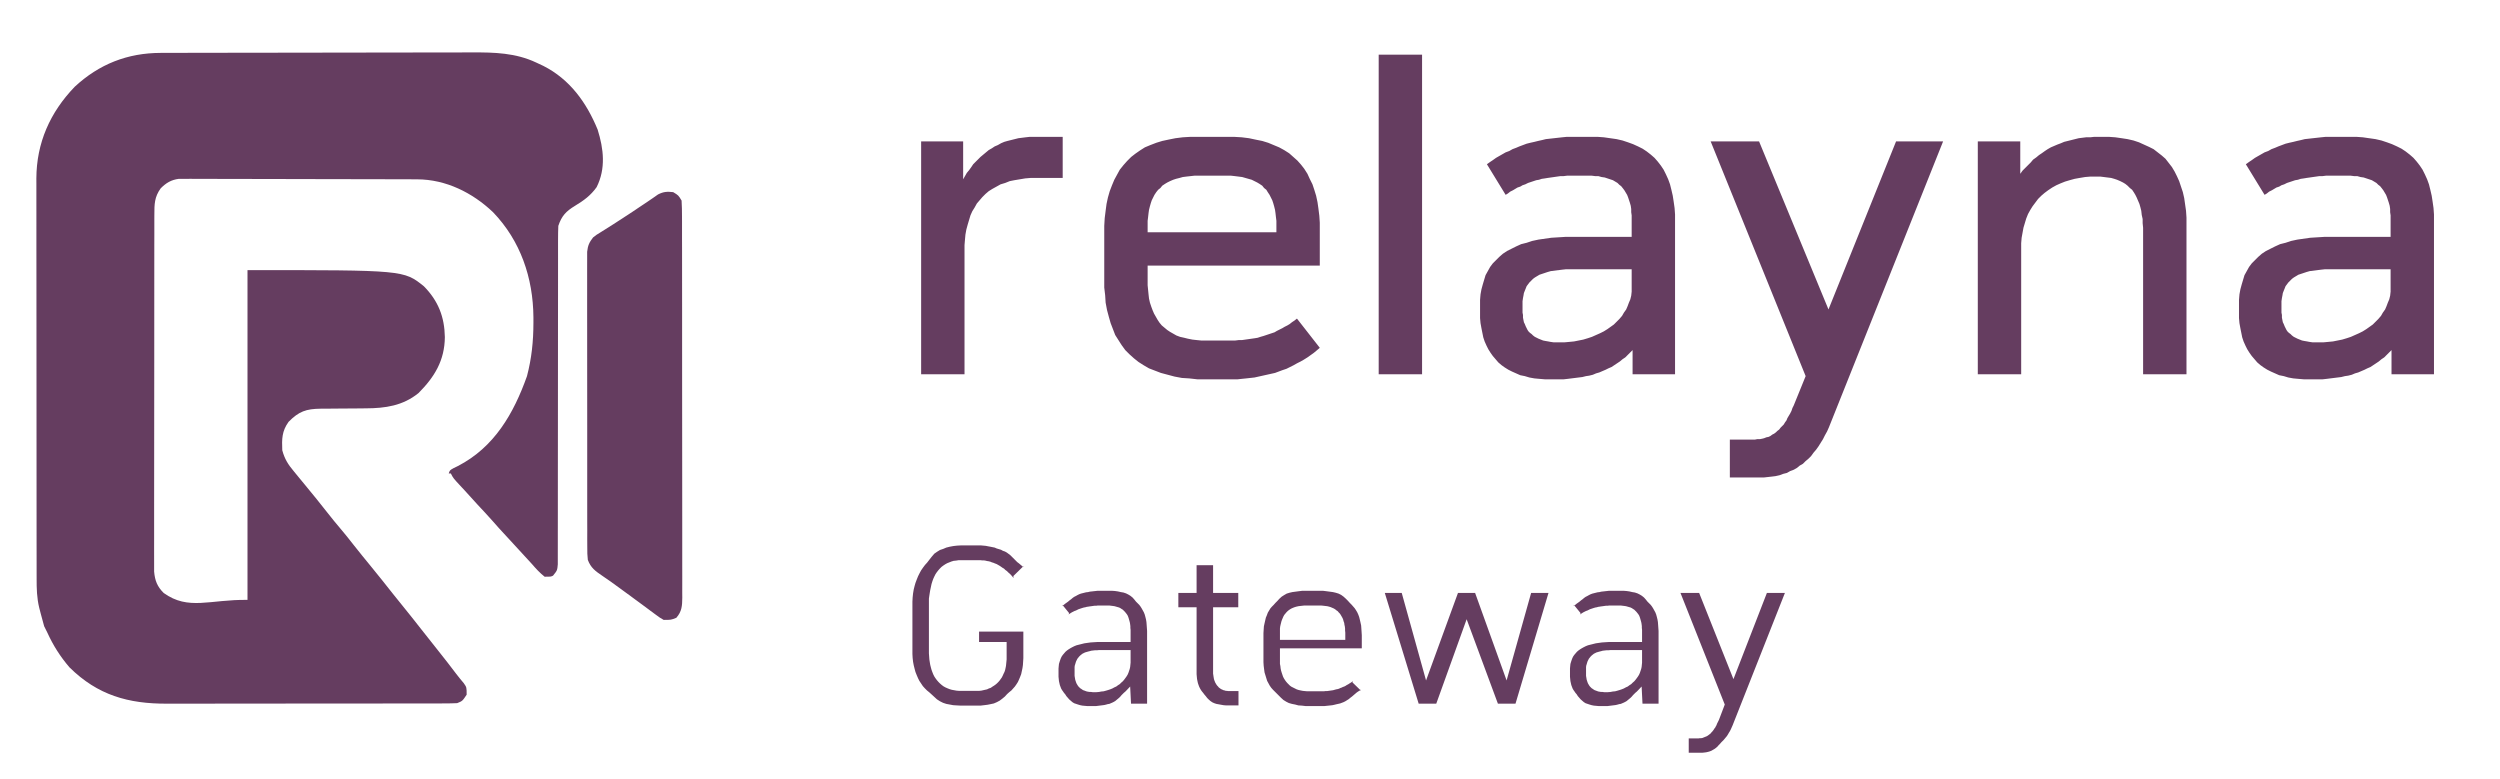
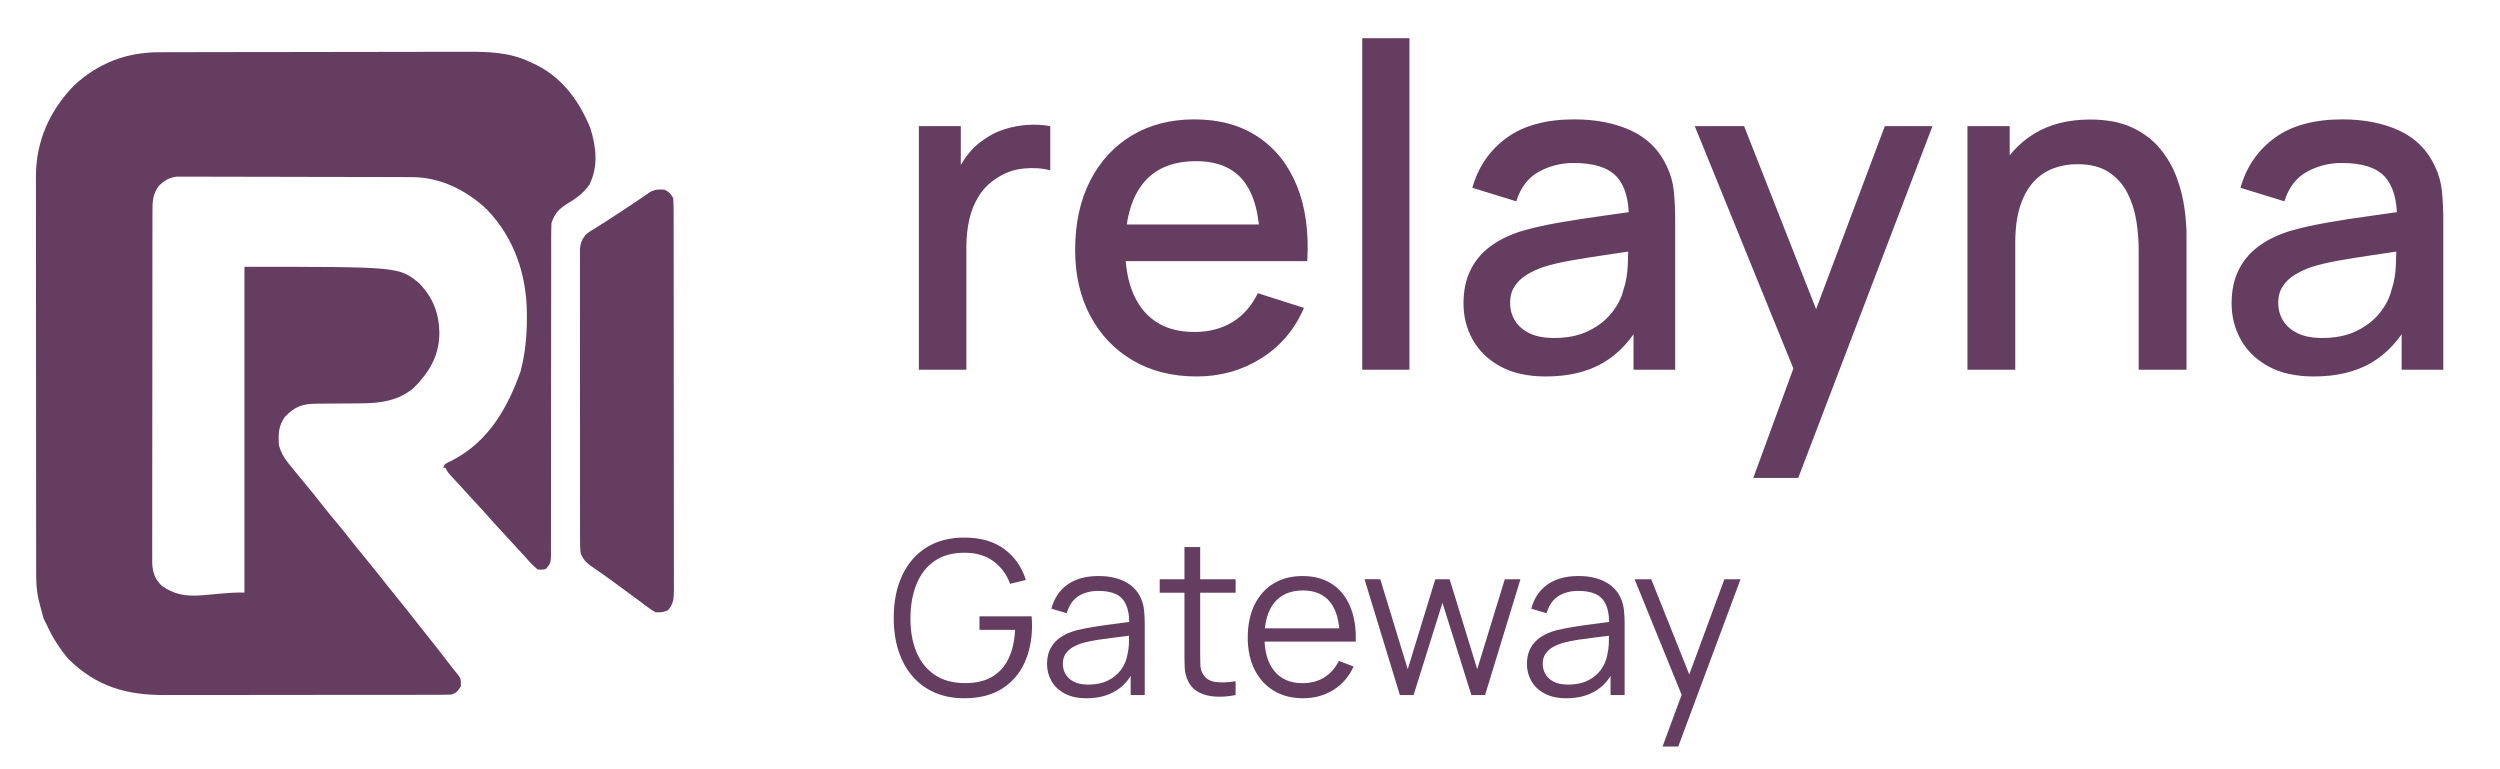
- <svg xmlns="http://www.w3.org/2000/svg" viewBox="0 0 333.962 104" role="img" aria-label="relayna Gateway">
+ <svg xmlns="http://www.w3.org/2000/svg" viewBox="0 0 338.11 104" role="img" aria-label="relayna Gateway">
  <g transform="translate(0 2.5) scale(1.5)">
    <g>
      <path id="frame" fill="#653D60" d="M14.313 3.044C14.442 3.043 14.57 3.043 14.703 3.043C15.134 3.041 15.565 3.041 15.996 3.04C16.305 3.039 16.614 3.039 16.923 3.038C17.938 3.035 18.953 3.034 19.968 3.033C20.319 3.032 20.669 3.032 21.019 3.031C22.475 3.029 23.932 3.027 25.389 3.026C27.473 3.025 29.558 3.022 31.642 3.016C33.109 3.013 34.576 3.011 36.044 3.01C36.919 3.01 37.794 3.009 38.67 3.006C39.495 3.003 40.319 3.002 41.144 3.003C41.445 3.003 41.746 3.003 42.047 3.001C44.026 2.991 45.929 3.043 47.751 3.903C47.962 4.001 48.173 4.1 48.39 4.202C50.758 5.404 52.234 7.468 53.223 9.873C53.762 11.591 53.963 13.342 53.135 14.998C52.604 15.745 51.981 16.197 51.205 16.664C50.413 17.147 50.019 17.556 49.722 18.447C49.704 18.856 49.698 19.266 49.698 19.676C49.698 19.802 49.697 19.927 49.697 20.056C49.697 20.477 49.697 20.899 49.698 21.32C49.697 21.621 49.697 21.923 49.697 22.225C49.696 22.875 49.696 23.524 49.696 24.174C49.696 25.201 49.695 26.228 49.693 27.255C49.689 30.175 49.687 33.096 49.686 36.016C49.686 37.629 49.684 39.241 49.681 40.854C49.679 41.875 49.679 42.897 49.68 43.918C49.68 44.553 49.679 45.188 49.677 45.822C49.676 46.117 49.676 46.412 49.677 46.707C49.678 47.109 49.677 47.511 49.675 47.912C49.675 48.137 49.675 48.362 49.675 48.594C49.628 49.13 49.628 49.13 49.252 49.599C49.065 49.693 49.065 49.693 48.502 49.693C48.061 49.34 47.743 48.993 47.376 48.567C46.846 47.986 46.314 47.408 45.781 46.831C44.308 45.236 44.308 45.236 43.875 44.737C43.439 44.242 42.987 43.763 42.537 43.282C42.142 42.859 41.756 42.429 41.371 41.998C41.28 41.901 41.19 41.804 41.096 41.704C40.358 40.911 40.358 40.911 40.151 40.497C40.089 40.497 40.027 40.497 39.963 40.497C40.057 40.216 40.057 40.216 40.372 40.036C40.508 39.97 40.644 39.903 40.784 39.834C44.023 38.158 45.744 35.164 46.93 31.835C47.348 30.239 47.503 28.727 47.505 27.079C47.505 26.916 47.505 26.753 47.505 26.585C47.475 23.078 46.362 19.78 43.904 17.227C42.071 15.486 39.707 14.312 37.155 14.304C36.965 14.303 36.775 14.302 36.579 14.301C36.475 14.301 36.475 14.301 35.95 14.3C35.73 14.299 35.511 14.299 35.285 14.298C34.559 14.295 33.832 14.294 33.105 14.292C32.855 14.292 32.605 14.291 32.354 14.291C31.313 14.289 30.272 14.287 29.231 14.286C27.74 14.284 26.248 14.281 24.757 14.276C23.708 14.273 22.659 14.271 21.61 14.27C20.983 14.27 20.357 14.268 19.73 14.266C19.032 14.263 18.333 14.263 17.634 14.263C17.427 14.262 17.22 14.26 17.006 14.259C16.815 14.259 16.625 14.26 16.429 14.261C16.264 14.261 16.098 14.26 15.928 14.26C15.246 14.347 14.793 14.622 14.312 15.104C13.748 15.882 13.748 16.525 13.747 17.456C13.746 17.594 13.746 17.732 13.745 17.874C13.744 18.336 13.744 18.799 13.745 19.261C13.744 19.593 13.743 19.924 13.742 20.256C13.74 21.156 13.74 22.057 13.74 22.958C13.74 23.709 13.739 24.461 13.739 25.212C13.737 26.985 13.736 28.758 13.737 30.531C13.738 32.361 13.736 34.19 13.732 36.02C13.729 37.59 13.728 39.161 13.728 40.731C13.729 41.669 13.728 42.607 13.726 43.545C13.724 44.428 13.724 45.31 13.726 46.192C13.726 46.516 13.726 46.84 13.724 47.164C13.723 47.606 13.724 48.047 13.726 48.489C13.726 48.737 13.726 48.984 13.726 49.239C13.799 50.046 14.003 50.568 14.576 51.141C16.784 52.73 18.683 51.709 22.041 51.757C22.041 42.065 22.041 32.373 22.041 22.388C35.959 22.388 35.959 22.388 37.752 23.83C39.026 25.122 39.587 26.559 39.617 28.352C39.6 30.434 38.696 31.912 37.266 33.343C35.875 34.468 34.319 34.691 32.59 34.699C32.296 34.702 32.002 34.705 31.709 34.708C31.247 34.711 30.785 34.715 30.323 34.717C29.876 34.72 29.43 34.724 28.983 34.729C28.914 34.729 28.914 34.729 28.566 34.73C27.26 34.745 26.621 34.967 25.701 35.899C25.104 36.728 25.095 37.421 25.138 38.433C25.346 39.206 25.656 39.702 26.17 40.309C26.377 40.561 26.584 40.814 26.791 41.066C26.906 41.204 27.02 41.342 27.137 41.485C27.845 42.343 28.547 43.204 29.231 44.08C29.563 44.505 29.902 44.92 30.252 45.33C30.692 45.846 31.113 46.374 31.53 46.91C32.018 47.531 32.52 48.142 33.02 48.754C33.69 49.576 34.355 50.4 35.008 51.235C35.295 51.6 35.588 51.96 35.882 52.32C36.437 53.002 36.982 53.691 37.524 54.384C38.048 55.054 38.574 55.721 39.107 56.384C39.624 57.029 40.127 57.682 40.626 58.341C40.845 58.627 41.074 58.906 41.306 59.181C41.558 59.545 41.558 59.545 41.558 60.202C41.183 60.765 41.183 60.765 40.714 60.953C40.342 60.971 39.97 60.977 39.598 60.978C39.362 60.978 39.127 60.979 38.884 60.98C38.622 60.98 38.36 60.98 38.098 60.98C37.822 60.98 37.547 60.981 37.272 60.982C36.523 60.983 35.774 60.984 35.025 60.984C34.557 60.984 34.088 60.984 33.62 60.985C31.985 60.987 30.35 60.987 28.715 60.987C27.193 60.987 25.671 60.989 24.149 60.992C22.842 60.995 21.534 60.996 20.226 60.995C19.446 60.995 18.666 60.996 17.885 60.998C17.15 61 16.415 61 15.679 60.998C15.411 60.998 15.142 60.999 14.873 61C11.429 61.013 8.704 60.251 6.184 57.762C5.362 56.8 4.736 55.816 4.213 54.666C4.167 54.573 4.167 54.573 3.932 54.103C3.828 53.745 3.731 53.385 3.639 53.024C3.59 52.835 3.541 52.646 3.491 52.452C3.281 51.582 3.261 50.758 3.262 49.868C3.261 49.712 3.261 49.556 3.261 49.396C3.26 48.871 3.26 48.346 3.26 47.822C3.259 47.446 3.259 47.071 3.258 46.695C3.257 45.674 3.256 44.652 3.256 43.631C3.256 42.992 3.256 42.354 3.255 41.716C3.254 39.719 3.253 37.722 3.252 35.725C3.252 33.42 3.25 31.115 3.248 28.81C3.246 27.028 3.245 25.247 3.245 23.465C3.244 22.401 3.244 21.337 3.242 20.273C3.241 19.272 3.241 18.27 3.241 17.268C3.241 16.901 3.241 16.535 3.24 16.168C3.239 15.665 3.239 15.163 3.24 14.661C3.24 14.517 3.239 14.373 3.238 14.224C3.252 11.052 4.459 8.341 6.653 6.061C8.831 4.039 11.36 3.05 14.313 3.044Z" />
      <path id="leaf" fill="#653D60" d="M59.949 15.444C60.419 15.726 60.419 15.726 60.7 16.195C60.728 16.676 60.739 17.146 60.737 17.628C60.738 17.777 60.738 17.925 60.739 18.078C60.74 18.578 60.74 19.078 60.739 19.578C60.74 19.936 60.741 20.293 60.742 20.651C60.744 21.623 60.744 22.596 60.744 23.569C60.744 24.38 60.745 25.192 60.746 26.003C60.747 27.916 60.748 29.83 60.747 31.744C60.746 33.719 60.748 35.695 60.752 37.671C60.755 39.366 60.756 41.061 60.756 42.755C60.755 43.768 60.756 44.781 60.758 45.794C60.76 46.747 60.76 47.699 60.758 48.651C60.758 49.001 60.758 49.351 60.76 49.701C60.761 50.178 60.76 50.655 60.758 51.132C60.76 51.271 60.761 51.411 60.762 51.554C60.756 52.282 60.723 52.794 60.231 53.352C59.762 53.54 59.762 53.54 59.105 53.54C58.755 53.34 58.755 53.34 58.378 53.059C58.238 52.956 58.098 52.853 57.954 52.747C57.807 52.637 57.661 52.527 57.51 52.414C57.215 52.197 56.919 51.98 56.624 51.763C56.476 51.653 56.328 51.543 56.175 51.431C55.736 51.107 55.295 50.786 54.853 50.467C54.716 50.367 54.578 50.268 54.437 50.165C54.178 49.981 53.917 49.799 53.653 49.622C53.026 49.197 52.613 48.906 52.349 48.191C52.301 47.664 52.301 47.664 52.301 47.045C52.3 46.809 52.298 46.574 52.297 46.332C52.298 46.072 52.298 45.811 52.299 45.551C52.298 45.277 52.297 45.002 52.296 44.728C52.294 43.983 52.295 43.239 52.295 42.494C52.296 41.872 52.295 41.25 52.295 40.629C52.293 39.162 52.293 37.696 52.295 36.229C52.297 34.716 52.295 33.203 52.292 31.689C52.289 30.39 52.289 29.091 52.29 27.792C52.29 27.016 52.29 26.24 52.288 25.464C52.286 24.735 52.287 24.005 52.289 23.276C52.289 23.008 52.289 22.74 52.288 22.472C52.286 22.107 52.288 21.742 52.29 21.376C52.29 21.172 52.29 20.967 52.29 20.756C52.353 20.195 52.473 19.92 52.818 19.479C53.117 19.242 53.117 19.242 53.475 19.027C54.244 18.552 55.001 18.064 55.756 17.567C55.874 17.491 55.991 17.414 56.112 17.335C56.643 16.988 57.171 16.638 57.694 16.278C57.775 16.223 57.775 16.223 58.184 15.943C58.254 15.894 58.254 15.894 58.605 15.648C59.094 15.402 59.408 15.385 59.949 15.444Z" />
    </g>
  </g>
-   <path fill="#653D60" d="M123.05 50.0V18.89H128.662V23.953L128.906 23.526L129.15 23.099L129.455 22.733L129.76 22.306L130.004 21.94L130.37 21.574L130.675 21.269L130.98 20.964L131.346 20.659L131.712 20.354L132.078 20.049L132.505 19.805L132.871 19.561L133.298 19.378L133.725 19.134L134.152 18.951L134.579 18.829L135.067 18.707L135.555 18.585L136.043 18.463L136.531 18.402L137.019 18.341L137.568 18.28H138.117H141.96V23.77H138.483H137.69L136.958 23.831L136.226 23.953L135.494 24.075L134.884 24.197L134.274 24.441L133.664 24.624L133.115 24.929L132.566 25.234L132.078 25.539L131.651 25.905L131.224 26.332L130.858 26.759L130.492 27.186L130.187 27.735L129.882 28.223L129.638 28.772L129.455 29.382L129.272 29.992L129.089 30.663L128.967 31.334L128.906 32.005L128.845 32.737V33.53V50.0Z M147.511 31.212V30.175L147.572 29.138L147.694 28.162L147.816 27.247L147.999 26.393L148.243 25.539L148.548 24.746L148.853 24.014L149.219 23.343L149.585 22.672L150.073 22.062L150.561 21.513L151.11 20.964L151.659 20.537L152.269 20.11L152.94 19.683L153.672 19.378L154.465 19.073L155.258 18.829L156.112 18.646L157.027 18.463L158.003 18.341L159.04 18.28H160.077H163.798H164.835L165.872 18.341L166.848 18.463L167.702 18.646L168.617 18.829L169.41 19.073L170.142 19.378L170.874 19.683L171.545 20.049L172.216 20.476L172.765 20.964L173.314 21.452L173.802 22.001L174.229 22.55L174.656 23.221L174.961 23.892L175.327 24.624L175.571 25.356L175.815 26.149L175.998 27.003L176.12 27.857L176.242 28.833L176.303 29.748V30.785V35.482H153.306V37.434V38.105L153.367 38.715L153.428 39.325L153.489 39.874L153.611 40.423L153.794 40.972L153.977 41.46L154.16 41.887L154.404 42.314L154.648 42.741L154.892 43.107L155.197 43.473L155.563 43.778L155.929 44.083L156.295 44.327L156.722 44.571L157.149 44.815L157.637 44.998L158.186 45.12L158.674 45.242L159.284 45.364L159.833 45.425L160.443 45.486H161.114H164.103H164.591H165.018L165.506 45.425H165.933L166.36 45.364L166.787 45.303L167.214 45.242L167.641 45.181L168.007 45.12L168.373 44.998L168.8 44.876L169.166 44.754L169.532 44.632L169.898 44.51L170.264 44.388L170.569 44.205L170.935 44.022L171.301 43.839L171.606 43.656L171.972 43.473L172.277 43.29L172.582 43.046L172.948 42.802L173.253 42.558L176.303 46.462L175.876 46.828L175.51 47.133L175.083 47.438L174.656 47.743L174.168 48.048L173.741 48.292L173.253 48.536L172.826 48.78L172.338 49.024L171.85 49.268L171.301 49.451L170.813 49.634L170.325 49.817L169.776 49.939L169.227 50.061L168.678 50.183L168.129 50.305L167.58 50.427L167.031 50.488L166.482 50.549L165.872 50.61L165.323 50.671H164.713H164.103H161.053H159.955L158.857 50.549L157.881 50.488L156.905 50.305L155.99 50.061L155.075 49.817L154.282 49.512L153.489 49.207L152.757 48.78L152.086 48.353L151.476 47.865L150.866 47.316L150.317 46.767L149.829 46.096L149.402 45.425L148.975 44.754L148.67 43.961L148.365 43.168L148.121 42.314L147.877 41.399L147.694 40.423L147.633 39.447L147.511 38.41V37.312ZM153.306 31.029H170.508V30.053V29.504L170.447 29.016L170.386 28.467L170.325 28.04L170.203 27.552L170.081 27.125L169.959 26.759L169.776 26.393L169.593 26.027L169.349 25.661L169.166 25.356L168.861 25.112L168.617 24.807L168.251 24.563L167.946 24.38L167.58 24.197L167.214 24.014L166.787 23.892L166.36 23.77L165.933 23.648L165.445 23.587L164.957 23.526L164.408 23.465H163.859H160.138H159.589L159.04 23.526L158.491 23.587L158.003 23.648L157.576 23.77L157.088 23.892L156.722 24.014L156.295 24.197L155.929 24.38L155.624 24.563L155.258 24.807L155.014 25.112L154.709 25.356L154.465 25.661L154.221 26.027L154.038 26.393L153.855 26.759L153.733 27.125L153.611 27.552L153.489 28.04L153.428 28.467L153.367 29.016L153.306 29.504V30.053Z M184.172 7.3H189.967V50.0H184.172Z M223.761 50.0H218.088V46.767L217.783 47.072L217.417 47.438L217.112 47.743L216.746 47.987L216.38 48.292L216.014 48.536L215.648 48.78L215.282 49.024L214.855 49.207L214.489 49.39L214.062 49.573L213.635 49.756L213.208 49.878L212.781 50.061L212.293 50.183L211.866 50.244L211.378 50.366L210.89 50.427L210.402 50.488L209.914 50.549L209.426 50.61L208.877 50.671H208.389H207.84H207.108H206.376L205.644 50.61L204.973 50.549L204.302 50.427L203.692 50.244L203.082 50.122L202.533 49.878L201.984 49.634L201.496 49.39L201.008 49.085L200.581 48.78L200.154 48.414L199.788 47.987L199.422 47.56L199.117 47.133L198.812 46.645L198.568 46.157L198.324 45.608L198.141 45.059L198.019 44.449L197.897 43.839L197.775 43.168L197.714 42.497V41.765V40.789V40.057L197.775 39.325L197.897 38.654L198.08 37.983L198.263 37.373L198.446 36.763L198.751 36.214L199.056 35.665L199.422 35.177L199.849 34.75L200.276 34.323L200.764 33.896L201.313 33.53L201.923 33.225L202.533 32.92L203.204 32.615L203.936 32.432L204.668 32.188L205.522 32.005L206.376 31.883L207.23 31.761L208.206 31.7L209.182 31.639H210.219H217.966V29.26V28.772L217.905 28.345V27.918L217.844 27.491L217.722 27.064L217.6 26.698L217.478 26.332L217.356 26.027L217.173 25.722L216.99 25.417L216.807 25.173L216.563 24.868L216.319 24.685L216.075 24.441L215.77 24.258L215.465 24.075L215.099 23.953L214.733 23.831L214.367 23.709L213.94 23.648L213.513 23.526H213.086L212.598 23.465H212.11H210.28H209.792H209.365L208.877 23.526H208.45L208.023 23.587L207.596 23.648L207.169 23.709L206.742 23.77L206.376 23.831L205.949 23.892L205.583 24.014L205.217 24.075L204.851 24.197L204.485 24.319L204.119 24.441L203.753 24.624L203.387 24.746L203.082 24.929L202.716 25.051L202.411 25.234L202.106 25.417L201.74 25.6L201.435 25.844L201.13 26.027L198.629 21.94L199.056 21.635L199.422 21.391L199.849 21.086L200.276 20.842L200.703 20.598L201.13 20.354L201.618 20.171L202.045 19.927L202.533 19.744L202.96 19.561L203.448 19.378L203.936 19.195L204.424 19.073L204.973 18.951L205.461 18.829L206.01 18.707L206.498 18.585L207.047 18.524L207.596 18.463L208.145 18.402L208.694 18.341L209.304 18.28H209.853H210.463H212.415H213.391L214.245 18.341L215.099 18.463L215.953 18.585L216.746 18.768L217.478 19.012L218.149 19.256L218.82 19.561L219.43 19.866L219.979 20.232L220.528 20.659L221.016 21.086L221.443 21.574L221.87 22.123L222.236 22.672L222.541 23.282L222.846 23.953L223.09 24.624L223.273 25.356L223.456 26.149L223.578 26.942L223.7 27.796L223.761 28.65V29.565ZM217.966 35.97H210.341H209.731H209.182L208.633 36.031L208.145 36.092L207.657 36.153L207.169 36.214L206.742 36.336L206.376 36.458L206.01 36.58L205.644 36.702L205.339 36.885L205.034 37.068L204.79 37.251L204.546 37.495L204.302 37.739L204.119 37.983L203.936 38.227L203.814 38.532L203.692 38.837L203.57 39.142L203.509 39.508L203.448 39.813L203.387 40.24V40.606V41.399V41.765L203.448 42.07V42.436L203.509 42.741L203.57 43.046L203.692 43.29L203.814 43.595L203.936 43.839L204.058 44.083L204.18 44.266L204.363 44.449L204.607 44.632L204.79 44.815L205.034 44.998L205.278 45.12L205.522 45.242L205.827 45.364L206.132 45.486L206.437 45.547L206.803 45.608L207.108 45.669L207.535 45.73H207.901H208.328H208.999L209.67 45.669L210.28 45.608L210.89 45.486L211.5 45.364L212.11 45.181L212.659 44.998L213.208 44.754L213.757 44.51L214.245 44.266L214.733 43.961L215.16 43.656L215.587 43.351L215.953 42.985L216.319 42.619L216.685 42.192L216.929 41.765L217.234 41.338L217.417 40.911L217.6 40.423L217.783 39.996L217.905 39.508L217.966 38.959V38.471Z M228.519 18.89H234.985L244.257 41.338L253.285 18.89H259.568L244.562 56.466L244.318 57.076L244.074 57.625L243.769 58.174L243.525 58.662L243.22 59.15L242.915 59.638L242.61 60.065L242.244 60.492L241.939 60.919L241.573 61.285L241.207 61.59L240.841 61.956L240.414 62.2L240.048 62.505L239.621 62.749L239.133 62.932L238.706 63.176L238.218 63.298L237.73 63.481L237.181 63.603L236.693 63.664L236.144 63.725L235.595 63.786H234.985H231.081V58.723H234.07H234.436L234.741 58.662H235.107L235.412 58.601L235.656 58.54L235.961 58.418L236.266 58.357L236.51 58.235L236.754 58.052L236.998 57.93L237.242 57.747L237.425 57.564L237.669 57.381L237.852 57.137L238.035 56.954L238.279 56.71L238.462 56.405L238.645 56.161L238.767 55.856L238.95 55.551L239.133 55.246L239.316 54.88L239.438 54.514L239.621 54.148L241.207 50.244Z M264.204 50.0V18.89H269.877V23.221L270.182 22.794L270.548 22.428L270.914 22.062L271.28 21.696L271.585 21.33L272.012 21.025L272.378 20.72L272.744 20.476L273.171 20.171L273.537 19.927L273.964 19.683L274.391 19.5L274.818 19.317L275.306 19.134L275.733 18.951L276.221 18.829L276.709 18.707L277.197 18.585L277.685 18.463L278.173 18.402L278.661 18.341H279.21L279.759 18.28H280.308H280.796H281.711L282.565 18.341L283.419 18.463L284.212 18.585L285.005 18.768L285.737 19.012L286.408 19.317L287.079 19.622L287.689 19.927L288.238 20.354L288.787 20.781L289.275 21.208L289.702 21.757L290.129 22.306L290.495 22.916L290.8 23.526L291.105 24.197L291.349 24.929L291.593 25.661L291.776 26.454L291.898 27.308L292.02 28.162L292.081 29.077V30.053V50.0H286.286V31.029V30.419L286.225 29.809V29.26L286.103 28.711L286.042 28.162L285.92 27.674L285.798 27.247L285.615 26.82L285.432 26.393L285.249 26.027L285.066 25.722L284.822 25.356L284.517 25.112L284.212 24.807L283.907 24.563L283.602 24.38L283.236 24.197L282.809 24.014L282.443 23.892L282.016 23.77L281.528 23.709L281.04 23.648L280.552 23.587H280.003H279.271L278.539 23.648L277.807 23.77L277.136 23.892L276.465 24.075L275.855 24.258L275.245 24.502L274.696 24.746L274.147 25.051L273.598 25.417L273.11 25.783L272.683 26.149L272.256 26.576L271.89 27.064L271.524 27.552L271.219 28.04L270.914 28.589L270.67 29.199L270.487 29.809L270.304 30.419L270.182 31.09L270.06 31.761L269.999 32.493V33.225V50.0Z M325.143 50.0H319.47V46.767L319.165 47.072L318.799 47.438L318.494 47.743L318.128 47.987L317.762 48.292L317.396 48.536L317.03 48.78L316.664 49.024L316.237 49.207L315.871 49.39L315.444 49.573L315.017 49.756L314.59 49.878L314.163 50.061L313.675 50.183L313.248 50.244L312.76 50.366L312.272 50.427L311.784 50.488L311.296 50.549L310.808 50.61L310.259 50.671H309.771H309.222H308.49H307.758L307.026 50.61L306.355 50.549L305.684 50.427L305.074 50.244L304.464 50.122L303.915 49.878L303.366 49.634L302.878 49.39L302.39 49.085L301.963 48.78L301.536 48.414L301.17 47.987L300.804 47.56L300.499 47.133L300.194 46.645L299.95 46.157L299.706 45.608L299.523 45.059L299.401 44.449L299.279 43.839L299.157 43.168L299.096 42.497V41.765V40.789V40.057L299.157 39.325L299.279 38.654L299.462 37.983L299.645 37.373L299.828 36.763L300.133 36.214L300.438 35.665L300.804 35.177L301.231 34.75L301.658 34.323L302.146 33.896L302.695 33.53L303.305 33.225L303.915 32.92L304.586 32.615L305.318 32.432L306.05 32.188L306.904 32.005L307.758 31.883L308.612 31.761L309.588 31.7L310.564 31.639H311.601H319.348V29.26V28.772L319.287 28.345V27.918L319.226 27.491L319.104 27.064L318.982 26.698L318.86 26.332L318.738 26.027L318.555 25.722L318.372 25.417L318.189 25.173L317.945 24.868L317.701 24.685L317.457 24.441L317.152 24.258L316.847 24.075L316.481 23.953L316.115 23.831L315.749 23.709L315.322 23.648L314.895 23.526H314.468L313.98 23.465H313.492H311.662H311.174H310.747L310.259 23.526H309.832L309.405 23.587L308.978 23.648L308.551 23.709L308.124 23.77L307.758 23.831L307.331 23.892L306.965 24.014L306.599 24.075L306.233 24.197L305.867 24.319L305.501 24.441L305.135 24.624L304.769 24.746L304.464 24.929L304.098 25.051L303.793 25.234L303.488 25.417L303.122 25.6L302.817 25.844L302.512 26.027L300.011 21.94L300.438 21.635L300.804 21.391L301.231 21.086L301.658 20.842L302.085 20.598L302.512 20.354L303 20.171L303.427 19.927L303.915 19.744L304.342 19.561L304.83 19.378L305.318 19.195L305.806 19.073L306.355 18.951L306.843 18.829L307.392 18.707L307.88 18.585L308.429 18.524L308.978 18.463L309.527 18.402L310.076 18.341L310.686 18.28H311.235H311.845H313.797H314.773L315.627 18.341L316.481 18.463L317.335 18.585L318.128 18.768L318.86 19.012L319.531 19.256L320.202 19.561L320.812 19.866L321.361 20.232L321.91 20.659L322.398 21.086L322.825 21.574L323.252 22.123L323.618 22.672L323.923 23.282L324.228 23.953L324.472 24.624L324.655 25.356L324.838 26.149L324.96 26.942L325.082 27.796L325.143 28.65V29.565ZM319.348 35.97H311.723H311.113H310.564L310.015 36.031L309.527 36.092L309.039 36.153L308.551 36.214L308.124 36.336L307.758 36.458L307.392 36.58L307.026 36.702L306.721 36.885L306.416 37.068L306.172 37.251L305.928 37.495L305.684 37.739L305.501 37.983L305.318 38.227L305.196 38.532L305.074 38.837L304.952 39.142L304.891 39.508L304.83 39.813L304.769 40.24V40.606V41.399V41.765L304.83 42.07V42.436L304.891 42.741L304.952 43.046L305.074 43.29L305.196 43.595L305.318 43.839L305.44 44.083L305.562 44.266L305.745 44.449L305.989 44.632L306.172 44.815L306.416 44.998L306.66 45.12L306.904 45.242L307.209 45.364L307.514 45.486L307.819 45.547L308.185 45.608L308.49 45.669L308.917 45.73H309.283H309.71H310.381L311.052 45.669L311.662 45.608L312.272 45.486L312.882 45.364L313.492 45.181L314.041 44.998L314.59 44.754L315.139 44.51L315.627 44.266L316.115 43.961L316.542 43.656L316.969 43.351L317.335 42.985L317.701 42.619L318.067 42.192L318.311 41.765L318.616 41.338L318.799 40.911L318.982 40.423L319.165 39.996L319.287 39.508L319.348 38.959V38.471Z" />
-   <path fill="#653D60" d="M136.704 75.643 135.37 76.948 135.399 77.209 135.225 77.006 135.051 76.803 134.877 76.629 134.674 76.455 134.5 76.281 134.297 76.136 134.123 75.962 133.92 75.846 133.717 75.701 133.543 75.585 133.34 75.469 133.137 75.353 132.905 75.266 132.702 75.179 132.499 75.121 132.296 75.034 132.064 74.976 131.861 74.947 131.629 74.889 131.426 74.86H131.194L130.962 74.831H130.73H128.41H128.062L127.714 74.889L127.395 74.918L127.105 75.005L126.815 75.121L126.525 75.237L126.264 75.382L126.003 75.556L125.771 75.73L125.539 75.962L125.336 76.194L125.133 76.455L124.959 76.716L124.814 77.006L124.669 77.325L124.553 77.644L124.437 78.021L124.35 78.427L124.263 78.833L124.205 79.181L124.147 79.558L124.089 79.964V80.399V80.863V86.866V87.272L124.118 87.678L124.147 88.084L124.205 88.461L124.263 88.809L124.35 89.157L124.437 89.476L124.553 89.795L124.669 90.085L124.814 90.375L124.988 90.636L125.162 90.868L125.365 91.1L125.568 91.303L125.8 91.506L126.032 91.68L126.293 91.825L126.554 91.941L126.844 92.057L127.134 92.144L127.453 92.202L127.772 92.26L128.12 92.289H128.468H130.498H130.788L131.078 92.26L131.339 92.202L131.6 92.144L131.861 92.086L132.093 91.97L132.354 91.883L132.557 91.738L132.789 91.593L132.992 91.448L133.195 91.274L133.369 91.1L133.543 90.897L133.688 90.694L133.833 90.491L133.949 90.259L134.065 89.998L134.181 89.766L134.268 89.505L134.326 89.244L134.384 88.954L134.413 88.664L134.442 88.374L134.471 88.084V85.764H130.788V84.372H136.704V87.91L136.675 88.374L136.646 88.838L136.588 89.244L136.501 89.65L136.414 90.056L136.269 90.433L136.124 90.781L135.979 91.1L135.776 91.419L135.573 91.709L135.341 91.97L135.109 92.231L134.819 92.463L134.529 92.724L134.239 93.043L133.891 93.333L133.543 93.594L133.166 93.797L132.76 93.971L132.354 94.058L131.919 94.145L131.455 94.203L130.962 94.261H130.469H128.352L127.83 94.232L127.337 94.203L126.873 94.116L126.409 94.029L125.974 93.884L125.568 93.681L125.162 93.42L124.814 93.101L124.466 92.782L124.147 92.492L123.828 92.231L123.538 91.941L123.277 91.651L123.045 91.303L122.813 90.955L122.639 90.607L122.465 90.201L122.291 89.766L122.175 89.331L122.059 88.867L121.972 88.403L121.914 87.881L121.885 87.359V86.808V80.921V80.37L121.914 79.819L121.972 79.268L122.059 78.746L122.175 78.282L122.291 77.876L122.465 77.412L122.639 76.977L122.842 76.571L123.045 76.194L123.306 75.817L123.567 75.469L123.857 75.15L124.147 74.773L124.466 74.367L124.814 73.961L125.191 73.7L125.568 73.468L126.003 73.323L126.409 73.149L126.873 73.033L127.337 72.946L127.83 72.888L128.352 72.859H130.73H131.049L131.368 72.888L131.687 72.917L131.977 72.975L132.296 73.033L132.586 73.091L132.876 73.149L133.137 73.265L133.427 73.352L133.717 73.439L133.978 73.584L134.239 73.671L134.5 73.816L134.732 73.99L134.993 74.193L135.225 74.425L135.457 74.657L135.689 74.889L135.892 75.092L136.124 75.266L136.327 75.44L136.501 75.585L136.704 75.759Z M153.234 94.0H151.088L150.972 91.709L150.45 92.26L150.305 92.405L150.131 92.55L149.986 92.695L149.812 92.869L149.667 93.043L149.493 93.217L149.319 93.362L149.145 93.507L148.971 93.652L148.768 93.768L148.594 93.855L148.391 93.942L148.188 94.029L147.985 94.058L147.782 94.116L147.55 94.174L147.347 94.203L147.115 94.232L146.883 94.261L146.651 94.29L146.419 94.319H146.187H145.926H145.578H145.23L144.911 94.29L144.592 94.261L144.302 94.203L144.012 94.116L143.751 94.029L143.49 93.942L143.258 93.797L143.055 93.623L142.823 93.42L142.649 93.217L142.446 92.985L142.301 92.753L142.127 92.55L142.011 92.376L141.866 92.173L141.75 91.97L141.663 91.738L141.576 91.506L141.518 91.245L141.46 90.984L141.431 90.694L141.402 90.404V90.085V89.621V89.302L141.431 88.983L141.46 88.693L141.547 88.403L141.634 88.142L141.721 87.91L141.837 87.678L141.982 87.475L142.156 87.272L142.33 87.069L142.533 86.895L142.736 86.75L142.968 86.605L143.229 86.46L143.519 86.315L143.809 86.199L144.157 86.112L144.505 86.025L144.853 85.938L145.259 85.88L145.665 85.822L146.1 85.793L146.564 85.764H147.057H151.03V84.14L151.001 83.879V83.647L150.972 83.415L150.943 83.212L150.885 82.98L150.827 82.777L150.769 82.574L150.711 82.4L150.624 82.197L150.508 82.023L150.392 81.878L150.276 81.733L150.131 81.588L149.986 81.443L149.841 81.356L149.667 81.24L149.493 81.153L149.29 81.095L149.087 81.037L148.884 80.979L148.681 80.95L148.449 80.921L148.217 80.892H147.956H147.086H146.854H146.622L146.419 80.921H146.187L145.984 80.95L145.781 80.979L145.549 81.008L145.375 81.037L145.172 81.066L144.969 81.124L144.795 81.153L144.592 81.211L144.418 81.269L144.244 81.327L144.07 81.385L143.896 81.472L143.722 81.559L143.548 81.617L143.374 81.704L143.2 81.791L143.055 81.878L142.881 81.994L142.736 82.081L142.823 81.907L141.924 80.805L141.895 80.921L142.098 80.805L142.272 80.66L142.475 80.515L142.678 80.37L142.881 80.196L143.084 80.051L143.287 79.877L143.49 79.732L143.722 79.616L143.925 79.5L144.157 79.384L144.389 79.297L144.621 79.239L144.853 79.181L145.085 79.123L145.346 79.094L145.578 79.036L145.839 79.007L146.1 78.978L146.361 78.949L146.622 78.92H146.912H147.173H148.101H148.536L148.942 78.949L149.348 79.007L149.725 79.094L150.073 79.152L150.421 79.268L150.711 79.413L151.001 79.587L151.291 79.819L151.523 80.08L151.755 80.37L151.987 80.602L152.19 80.805L152.364 81.037L152.509 81.269L152.654 81.53L152.799 81.791L152.915 82.081L153.002 82.4L153.089 82.748L153.147 83.096L153.176 83.473L153.205 83.879L153.234 84.285ZM151.03 86.837H147.115H146.825L146.535 86.866H146.274L146.042 86.895L145.781 86.924L145.578 86.982L145.346 87.04L145.143 87.098L144.94 87.156L144.766 87.243L144.592 87.33L144.447 87.446L144.302 87.562L144.157 87.707L144.041 87.852L143.925 87.997L143.838 88.171L143.751 88.345L143.693 88.519L143.635 88.722L143.577 88.896L143.548 89.099V89.331V89.534V89.911V90.114V90.288L143.577 90.462L143.606 90.636L143.635 90.81L143.693 90.984L143.751 91.158L143.809 91.303L143.896 91.448L143.983 91.593L144.07 91.709L144.186 91.825L144.302 91.941L144.447 92.028L144.563 92.115L144.708 92.202L144.882 92.26L145.027 92.318L145.201 92.376L145.375 92.405L145.549 92.434H145.752L145.955 92.463H146.158H146.477L146.825 92.434L147.115 92.376L147.434 92.347L147.753 92.26L148.043 92.173L148.304 92.086L148.594 91.97L148.855 91.825L149.116 91.709L149.348 91.535L149.58 91.39L149.783 91.187L149.986 91.013L150.16 90.81L150.334 90.578L150.479 90.375L150.624 90.143L150.74 89.882L150.827 89.621L150.914 89.36L150.972 89.099L151.001 88.809L151.03 88.519Z M159.846 75.498H162.05V79.21H165.414V81.124H162.05V89.592V89.795V89.998L162.079 90.172L162.108 90.375L162.137 90.549L162.166 90.723L162.224 90.897L162.282 91.042L162.34 91.187L162.427 91.332L162.514 91.477L162.601 91.593L162.717 91.709L162.804 91.825L162.92 91.912L163.036 91.999L163.181 92.086L163.326 92.144L163.442 92.202L163.587 92.231L163.761 92.289H163.906L164.051 92.318H164.225H165.443V94.232H164.167H163.79L163.442 94.203L163.123 94.145L162.804 94.087L162.485 94.029L162.224 93.942L161.963 93.826L161.702 93.652L161.47 93.449L161.267 93.246L161.064 92.985L160.89 92.782L160.716 92.55L160.571 92.376L160.426 92.173L160.31 91.97L160.194 91.738L160.107 91.506L160.02 91.245L159.962 90.984L159.904 90.694L159.875 90.375L159.846 90.056V89.708V81.124H157.41V79.21H159.846Z M168.778 85.068V84.575L168.807 84.111L168.836 83.676L168.923 83.27L169.01 82.893L169.097 82.516L169.242 82.168L169.358 81.849L169.532 81.559L169.706 81.269L169.909 81.037L170.141 80.805L170.373 80.544L170.634 80.283L170.895 79.993L171.214 79.703L171.533 79.5L171.881 79.297L172.258 79.181L172.635 79.094L173.07 79.036L173.505 78.978L173.969 78.92H174.462H176.231H176.724L177.188 78.978L177.623 79.036L178.058 79.094L178.435 79.181L178.812 79.297L179.16 79.471L179.479 79.703L179.769 79.964L180.059 80.254L180.32 80.544L180.552 80.776L180.755 81.008L180.958 81.24L181.132 81.501L181.306 81.791L181.451 82.11L181.567 82.429L181.654 82.777L181.741 83.154L181.828 83.56L181.857 83.966L181.886 84.401L181.915 84.865V86.605H170.982V88.026V88.345V88.693L171.04 88.983L171.069 89.273L171.127 89.563L171.214 89.853L171.301 90.114L171.388 90.375L171.504 90.607L171.649 90.839L171.794 91.042L171.968 91.245L172.142 91.419L172.316 91.593L172.519 91.738L172.751 91.854L172.983 91.97L173.215 92.086L173.476 92.173L173.737 92.231L174.027 92.289L174.317 92.318L174.636 92.347H174.955H176.376H176.608H176.84L177.043 92.318H177.275L177.478 92.289L177.681 92.26L177.884 92.231L178.087 92.202L178.29 92.144L178.493 92.086L178.667 92.057L178.87 91.999L179.044 91.912L179.218 91.854L179.392 91.767L179.566 91.709L179.74 91.622L179.914 91.506L180.088 91.419L180.262 91.303L180.407 91.216L180.581 91.1L180.726 90.984L180.668 91.158L181.799 92.26V92.115L181.625 92.26L181.422 92.376L181.219 92.521L181.016 92.695L180.813 92.869L180.61 93.043L180.378 93.217L180.175 93.391L179.943 93.536L179.711 93.681L179.479 93.797L179.247 93.884L179.015 93.971L178.754 94.029L178.493 94.087L178.261 94.145L178.0 94.203L177.739 94.232L177.478 94.261L177.188 94.29L176.927 94.319H176.666H176.376H174.926H174.404L173.911 94.261L173.447 94.232L173.012 94.116L172.577 94.029L172.171 93.913L171.823 93.739L171.446 93.507L171.127 93.217L170.837 92.927L170.547 92.637L170.286 92.376L170.054 92.144L169.822 91.883L169.619 91.593L169.445 91.274L169.271 90.955L169.155 90.578L169.039 90.201L168.923 89.824L168.865 89.389L168.807 88.925L168.778 88.461V87.968ZM170.982 85.474H179.711V84.517L179.682 84.227V83.966L179.653 83.705L179.595 83.444L179.566 83.212L179.479 82.98L179.421 82.748L179.334 82.545L179.218 82.342L179.102 82.139L178.986 81.965L178.841 81.82L178.696 81.646L178.522 81.53L178.348 81.385L178.145 81.269L177.942 81.182L177.739 81.095L177.536 81.037L177.304 80.979L177.043 80.95L176.811 80.921L176.521 80.892H176.26H174.491H174.201L173.94 80.921L173.679 80.95L173.447 80.979L173.186 81.037L172.983 81.095L172.751 81.182L172.548 81.269L172.345 81.385L172.171 81.501L171.997 81.646L171.852 81.791L171.707 81.965L171.562 82.139L171.446 82.342L171.359 82.545L171.272 82.748L171.185 82.98L171.127 83.212L171.069 83.444L171.011 83.705L170.982 83.966V84.227V84.517Z M184.989 79.21H187.251L190.499 90.897L194.762 79.21H197.053L201.258 90.897L204.535 79.21H206.855L202.447 94.0H200.098L195.922 82.719L191.862 94.0H189.513Z M221.558 94.0H219.412L219.296 91.709L218.774 92.26L218.629 92.405L218.455 92.55L218.31 92.695L218.136 92.869L217.991 93.043L217.817 93.217L217.643 93.362L217.469 93.507L217.295 93.652L217.092 93.768L216.918 93.855L216.715 93.942L216.512 94.029L216.309 94.058L216.106 94.116L215.874 94.174L215.671 94.203L215.439 94.232L215.207 94.261L214.975 94.29L214.743 94.319H214.511H214.25H213.902H213.554L213.235 94.29L212.916 94.261L212.626 94.203L212.336 94.116L212.075 94.029L211.814 93.942L211.582 93.797L211.379 93.623L211.147 93.42L210.973 93.217L210.77 92.985L210.625 92.753L210.451 92.55L210.335 92.376L210.19 92.173L210.074 91.97L209.987 91.738L209.9 91.506L209.842 91.245L209.784 90.984L209.755 90.694L209.726 90.404V90.085V89.621V89.302L209.755 88.983L209.784 88.693L209.871 88.403L209.958 88.142L210.045 87.91L210.161 87.678L210.306 87.475L210.48 87.272L210.654 87.069L210.857 86.895L211.06 86.75L211.292 86.605L211.553 86.46L211.843 86.315L212.133 86.199L212.481 86.112L212.829 86.025L213.177 85.938L213.583 85.88L213.989 85.822L214.424 85.793L214.888 85.764H215.381H219.354V84.14L219.325 83.879V83.647L219.296 83.415L219.267 83.212L219.209 82.98L219.151 82.777L219.093 82.574L219.035 82.4L218.948 82.197L218.832 82.023L218.716 81.878L218.6 81.733L218.455 81.588L218.31 81.443L218.165 81.356L217.991 81.24L217.817 81.153L217.614 81.095L217.411 81.037L217.208 80.979L217.005 80.95L216.773 80.921L216.541 80.892H216.28H215.41H215.178H214.946L214.743 80.921H214.511L214.308 80.95L214.105 80.979L213.873 81.008L213.699 81.037L213.496 81.066L213.293 81.124L213.119 81.153L212.916 81.211L212.742 81.269L212.568 81.327L212.394 81.385L212.22 81.472L212.046 81.559L211.872 81.617L211.698 81.704L211.524 81.791L211.379 81.878L211.205 81.994L211.06 82.081L211.147 81.907L210.248 80.805L210.219 80.921L210.422 80.805L210.596 80.66L210.799 80.515L211.002 80.37L211.205 80.196L211.408 80.051L211.611 79.877L211.814 79.732L212.046 79.616L212.249 79.5L212.481 79.384L212.713 79.297L212.945 79.239L213.177 79.181L213.409 79.123L213.67 79.094L213.902 79.036L214.163 79.007L214.424 78.978L214.685 78.949L214.946 78.92H215.236H215.497H216.425H216.86L217.266 78.949L217.672 79.007L218.049 79.094L218.397 79.152L218.745 79.268L219.035 79.413L219.325 79.587L219.615 79.819L219.847 80.08L220.079 80.37L220.311 80.602L220.514 80.805L220.688 81.037L220.833 81.269L220.978 81.53L221.123 81.791L221.239 82.081L221.326 82.4L221.413 82.748L221.471 83.096L221.5 83.473L221.529 83.879L221.558 84.285ZM219.354 86.837H215.439H215.149L214.859 86.866H214.598L214.366 86.895L214.105 86.924L213.902 86.982L213.67 87.04L213.467 87.098L213.264 87.156L213.09 87.243L212.916 87.33L212.771 87.446L212.626 87.562L212.481 87.707L212.365 87.852L212.249 87.997L212.162 88.171L212.075 88.345L212.017 88.519L211.959 88.722L211.901 88.896L211.872 89.099V89.331V89.534V89.911V90.114V90.288L211.901 90.462L211.93 90.636L211.959 90.81L212.017 90.984L212.075 91.158L212.133 91.303L212.22 91.448L212.307 91.593L212.394 91.709L212.51 91.825L212.626 91.941L212.771 92.028L212.887 92.115L213.032 92.202L213.206 92.26L213.351 92.318L213.525 92.376L213.699 92.405L213.873 92.434H214.076L214.279 92.463H214.482H214.801L215.149 92.434L215.439 92.376L215.758 92.347L216.077 92.26L216.367 92.173L216.628 92.086L216.918 91.97L217.179 91.825L217.44 91.709L217.672 91.535L217.904 91.39L218.107 91.187L218.31 91.013L218.484 90.81L218.658 90.578L218.803 90.375L218.948 90.143L219.064 89.882L219.151 89.621L219.238 89.36L219.296 89.099L219.325 88.809L219.354 88.519Z M224.487 79.21H226.981L231.563 90.723L236.029 79.21H238.436L231.447 96.9L231.331 97.161L231.215 97.422L231.099 97.654L230.954 97.886L230.838 98.089L230.693 98.321L230.548 98.495L230.403 98.669L230.258 98.843L230.084 99.017L229.939 99.162L229.765 99.365L229.591 99.539L229.417 99.742L229.214 99.916L229.011 100.061L228.808 100.177L228.605 100.293L228.373 100.38L228.17 100.438L227.909 100.496L227.677 100.525L227.416 100.554H227.155H225.589V98.64H226.72H226.894L227.068 98.611H227.242L227.416 98.582L227.561 98.524L227.706 98.466L227.851 98.408L227.996 98.35L228.141 98.263L228.257 98.176L228.373 98.089L228.518 97.973L228.605 97.857L228.721 97.741L228.837 97.596L228.924 97.48L229.011 97.335L229.127 97.19L229.214 97.016L229.301 96.871L229.359 96.697L229.446 96.523L229.533 96.349L229.62 96.175L230.403 94.116Z" />
+   <path fill="#653D60" d="M124.27 50.0V17.06H129.943V25.051L129.15 24.014Q129.75 22.428 130.726 21.106Q131.702 19.785 132.993 18.931Q134.233 18.005 135.784 17.502Q137.334 16.999 138.951 16.892Q140.567 16.786 142.041 17.06V23.038Q140.445 22.601 138.473 22.789Q136.501 22.977 134.864 24.055Q133.308 25.041 132.398 26.485Q131.488 27.928 131.092 29.682Q130.695 31.436 130.695 33.367V50.0Z M161.856 50.915Q156.925 50.915 153.23 48.76Q149.534 46.604 147.47 42.751Q145.406 38.898 145.406 33.815Q145.406 28.416 147.435 24.451Q149.463 20.486 153.087 18.316Q156.712 16.145 161.531 16.145Q166.563 16.145 170.101 18.483Q173.639 20.822 175.393 25.122Q177.147 29.423 176.801 35.319H170.416V33.001Q170.355 27.278 168.236 24.538Q166.116 21.798 161.775 21.798Q156.997 21.798 154.587 24.812Q152.178 27.827 152.178 33.53Q152.178 38.949 154.587 41.923Q156.997 44.896 161.531 44.896Q164.52 44.896 166.706 43.544Q168.891 42.192 170.111 39.65L176.354 41.643Q174.443 46.055 170.539 48.485Q166.635 50.915 161.856 50.915ZM150.104 35.319V30.358H173.609V35.319Z M184.233 50.0V5.165H190.618V50.0Z M209.05 50.915Q205.41 50.915 202.929 49.563Q200.449 48.211 199.188 45.964Q197.928 43.717 197.928 41.033Q197.928 38.542 198.817 36.646Q199.707 34.75 201.435 33.418Q203.163 32.086 205.715 31.273Q207.891 30.632 210.671 30.139Q213.452 29.646 216.512 29.229Q219.572 28.813 222.592 28.365L220.294 29.667Q220.345 25.773 218.652 23.907Q216.959 22.042 212.852 22.042Q210.25 22.042 208.089 23.246Q205.929 24.451 205.065 27.227L199.127 25.397Q200.327 21.147 203.758 18.646Q207.189 16.145 212.893 16.145Q217.326 16.145 220.599 17.66Q223.873 19.175 225.398 22.428Q226.191 24.055 226.374 25.854Q226.557 27.654 226.557 29.707V50.0H220.924V42.477L222.022 43.432Q219.979 47.214 216.817 49.065Q213.655 50.915 209.05 50.915ZM210.189 45.71Q212.903 45.71 214.86 44.744Q216.817 43.778 218.002 42.278Q219.186 40.779 219.562 39.183Q220.07 37.719 220.142 35.879Q220.213 34.038 220.213 32.961L222.287 33.713Q219.288 34.171 216.812 34.531Q214.336 34.892 212.344 35.253Q210.351 35.614 208.786 36.092Q207.474 36.539 206.447 37.18Q205.42 37.82 204.826 38.746Q204.231 39.671 204.231 40.972Q204.231 42.253 204.871 43.331Q205.512 44.408 206.829 45.059Q208.145 45.71 210.189 45.71Z M237.12 64.64 243.484 47.275 243.586 52.399 229.21 17.06H235.88L246.616 44.347H244.664L254.912 17.06H261.357L243.2 64.64Z M289.244 50.0V33.815Q289.244 31.883 288.924 29.855Q288.604 27.827 287.709 26.083Q286.815 24.339 285.183 23.272Q283.551 22.204 280.928 22.204Q279.21 22.204 277.69 22.779Q276.17 23.353 275.021 24.604Q273.873 25.854 273.212 27.888Q272.551 29.921 272.551 32.859L268.586 31.375Q268.586 26.891 270.263 23.46Q271.941 20.029 275.087 18.097Q278.234 16.165 282.677 16.165Q286.093 16.165 288.416 17.274Q290.739 18.382 292.188 20.166Q293.637 21.95 294.399 24.045Q295.162 26.139 295.436 28.157Q295.711 30.175 295.711 31.7V50.0ZM266.085 50.0V17.06H271.799V26.576H272.551V50.0Z M312.933 50.915Q309.293 50.915 306.812 49.563Q304.332 48.211 303.071 45.964Q301.81 43.717 301.81 41.033Q301.81 38.542 302.7 36.646Q303.59 34.75 305.318 33.418Q307.046 32.086 309.598 31.273Q311.774 30.632 314.554 30.139Q317.335 29.646 320.395 29.229Q323.455 28.813 326.475 28.365L324.177 29.667Q324.228 25.773 322.535 23.907Q320.842 22.042 316.735 22.042Q314.133 22.042 311.972 23.246Q309.812 24.451 308.948 27.227L303.01 25.397Q304.21 21.147 307.641 18.646Q311.072 16.145 316.776 16.145Q321.209 16.145 324.482 17.66Q327.756 19.175 329.281 22.428Q330.074 24.055 330.257 25.854Q330.44 27.654 330.44 29.707V50.0H324.807V42.477L325.905 43.432Q323.862 47.214 320.7 49.065Q317.538 50.915 312.933 50.915ZM314.072 45.71Q316.786 45.71 318.743 44.744Q320.7 43.778 321.885 42.278Q323.069 40.779 323.445 39.183Q323.953 37.719 324.025 35.879Q324.096 34.038 324.096 32.961L326.17 33.713Q323.171 34.171 320.695 34.531Q318.219 34.892 316.227 35.253Q314.234 35.614 312.669 36.092Q311.357 36.539 310.33 37.18Q309.303 37.82 308.709 38.746Q308.114 39.671 308.114 40.972Q308.114 42.253 308.754 43.331Q309.395 44.408 310.712 45.059Q312.028 45.71 314.072 45.71Z" />
+   <path fill="#653D60" d="M130.401 94.435Q128.188 94.435 126.423 93.669Q124.659 92.903 123.42 91.477Q122.18 90.051 121.525 88.045Q120.87 86.039 120.87 83.56Q120.87 80.278 122.008 77.84Q123.146 75.401 125.28 74.053Q127.414 72.704 130.401 72.704Q133.736 72.704 135.829 74.261Q137.922 75.817 138.744 78.437L136.607 78.959Q135.916 77.045 134.357 75.902Q132.799 74.758 130.488 74.754Q128.038 74.744 126.414 75.856Q124.79 76.967 123.971 78.959Q123.151 80.95 123.132 83.56Q123.113 86.17 123.932 88.152Q124.751 90.133 126.394 91.255Q128.038 92.376 130.488 92.386Q132.726 92.395 134.193 91.521Q135.66 90.646 136.419 89.027Q137.178 87.407 137.284 85.184H132.47V83.357H139.517Q139.556 83.691 139.565 84.063Q139.575 84.435 139.575 84.594Q139.575 87.412 138.56 89.64Q137.545 91.869 135.505 93.152Q133.466 94.435 130.401 94.435Z M146.96 94.435Q145.182 94.435 143.99 93.795Q142.799 93.154 142.202 92.098Q141.605 91.042 141.605 89.795Q141.605 88.514 142.117 87.61Q142.63 86.706 143.526 86.129Q144.423 85.551 145.588 85.242Q146.786 84.952 148.227 84.73Q149.667 84.507 151.054 84.336Q152.441 84.164 153.485 84.014L152.722 84.469Q152.77 82.158 151.828 81.037Q150.885 79.916 148.546 79.916Q146.941 79.916 145.829 80.641Q144.718 81.366 144.273 82.932L142.195 82.323Q142.741 80.225 144.365 79.065Q145.989 77.905 148.584 77.905Q150.725 77.905 152.229 78.707Q153.732 79.51 154.355 81.037Q154.645 81.714 154.732 82.555Q154.819 83.396 154.819 84.275V94.0H152.915V90.066L153.466 90.307Q152.669 92.323 150.989 93.379Q149.309 94.435 146.96 94.435ZM147.202 92.589Q148.695 92.589 149.81 92.055Q150.924 91.521 151.608 90.588Q152.292 89.655 152.49 88.471Q152.669 87.717 152.685 86.815Q152.702 85.914 152.702 85.455L153.514 85.88Q152.417 86.025 151.151 86.172Q149.885 86.32 148.657 86.503Q147.429 86.687 146.448 86.953Q145.781 87.146 145.16 87.487Q144.539 87.828 144.14 88.388Q143.741 88.949 143.741 89.795Q143.741 90.477 144.082 91.117Q144.423 91.757 145.182 92.173Q145.94 92.589 147.202 92.589Z M167.11 94.0Q165.786 94.275 164.503 94.22Q163.22 94.164 162.212 93.669Q161.204 93.173 160.692 92.134Q160.267 91.264 160.228 90.368Q160.189 89.471 160.189 88.326V73.99H162.316V88.248Q162.316 89.23 162.338 89.889Q162.359 90.549 162.635 91.061Q163.157 92.033 164.293 92.217Q165.428 92.4 167.11 92.134ZM156.845 80.167V78.34H167.11V80.167Z M176.241 94.435Q173.959 94.435 172.28 93.422Q170.6 92.41 169.675 90.566Q168.749 88.722 168.749 86.238Q168.749 83.671 169.662 81.801Q170.576 79.93 172.239 78.918Q173.901 77.905 176.163 77.905Q178.483 77.905 180.122 78.968Q181.76 80.032 182.601 82.018Q183.442 84.005 183.36 86.769H181.19V86.015Q181.132 82.965 179.878 81.412Q178.624 79.858 176.221 79.858Q173.693 79.858 172.352 81.499Q171.011 83.139 171.011 86.17Q171.011 89.133 172.352 90.764Q173.693 92.395 176.163 92.395Q177.845 92.395 179.097 91.617Q180.349 90.839 181.074 89.379L183.065 90.143Q182.132 92.192 180.327 93.314Q178.522 94.435 176.241 94.435ZM170.257 86.769V84.981H182.224V86.769Z M189.325 94.0 184.54 78.33 186.676 78.34 190.388 90.501 194.114 78.34H196.057L199.784 90.501L203.515 78.34H205.632L200.847 94.0H198.991L195.086 81.53L191.18 94.0Z M211.862 94.435Q210.084 94.435 208.892 93.795Q207.701 93.154 207.104 92.098Q206.507 91.042 206.507 89.795Q206.507 88.514 207.019 87.61Q207.532 86.706 208.428 86.129Q209.325 85.551 210.49 85.242Q211.688 84.952 213.129 84.73Q214.569 84.507 215.956 84.336Q217.343 84.164 218.387 84.014L217.624 84.469Q217.672 82.158 216.73 81.037Q215.787 79.916 213.448 79.916Q211.843 79.916 210.731 80.641Q209.62 81.366 209.175 82.932L207.097 82.323Q207.643 80.225 209.267 79.065Q210.891 77.905 213.486 77.905Q215.627 77.905 217.131 78.707Q218.634 79.51 219.257 81.037Q219.547 81.714 219.634 82.555Q219.721 83.396 219.721 84.275V94.0H217.817V90.066L218.368 90.307Q217.571 92.323 215.891 93.379Q214.211 94.435 211.862 94.435ZM212.104 92.589Q213.597 92.589 214.712 92.055Q215.826 91.521 216.51 90.588Q217.194 89.655 217.392 88.471Q217.571 87.717 217.587 86.815Q217.604 85.914 217.604 85.455L218.416 85.88Q217.319 86.025 216.053 86.172Q214.787 86.32 213.559 86.503Q212.331 86.687 211.35 86.953Q210.683 87.146 210.062 87.487Q209.441 87.828 209.042 88.388Q208.643 88.949 208.643 89.795Q208.643 90.477 208.984 91.117Q209.325 91.757 210.084 92.173Q210.842 92.589 212.104 92.589Z M224.85 100.96 227.885 92.743 227.924 95.179 221.07 78.34H223.322L228.948 92.424H228.02L233.211 78.34H235.396L226.976 100.96Z" />
</svg>
